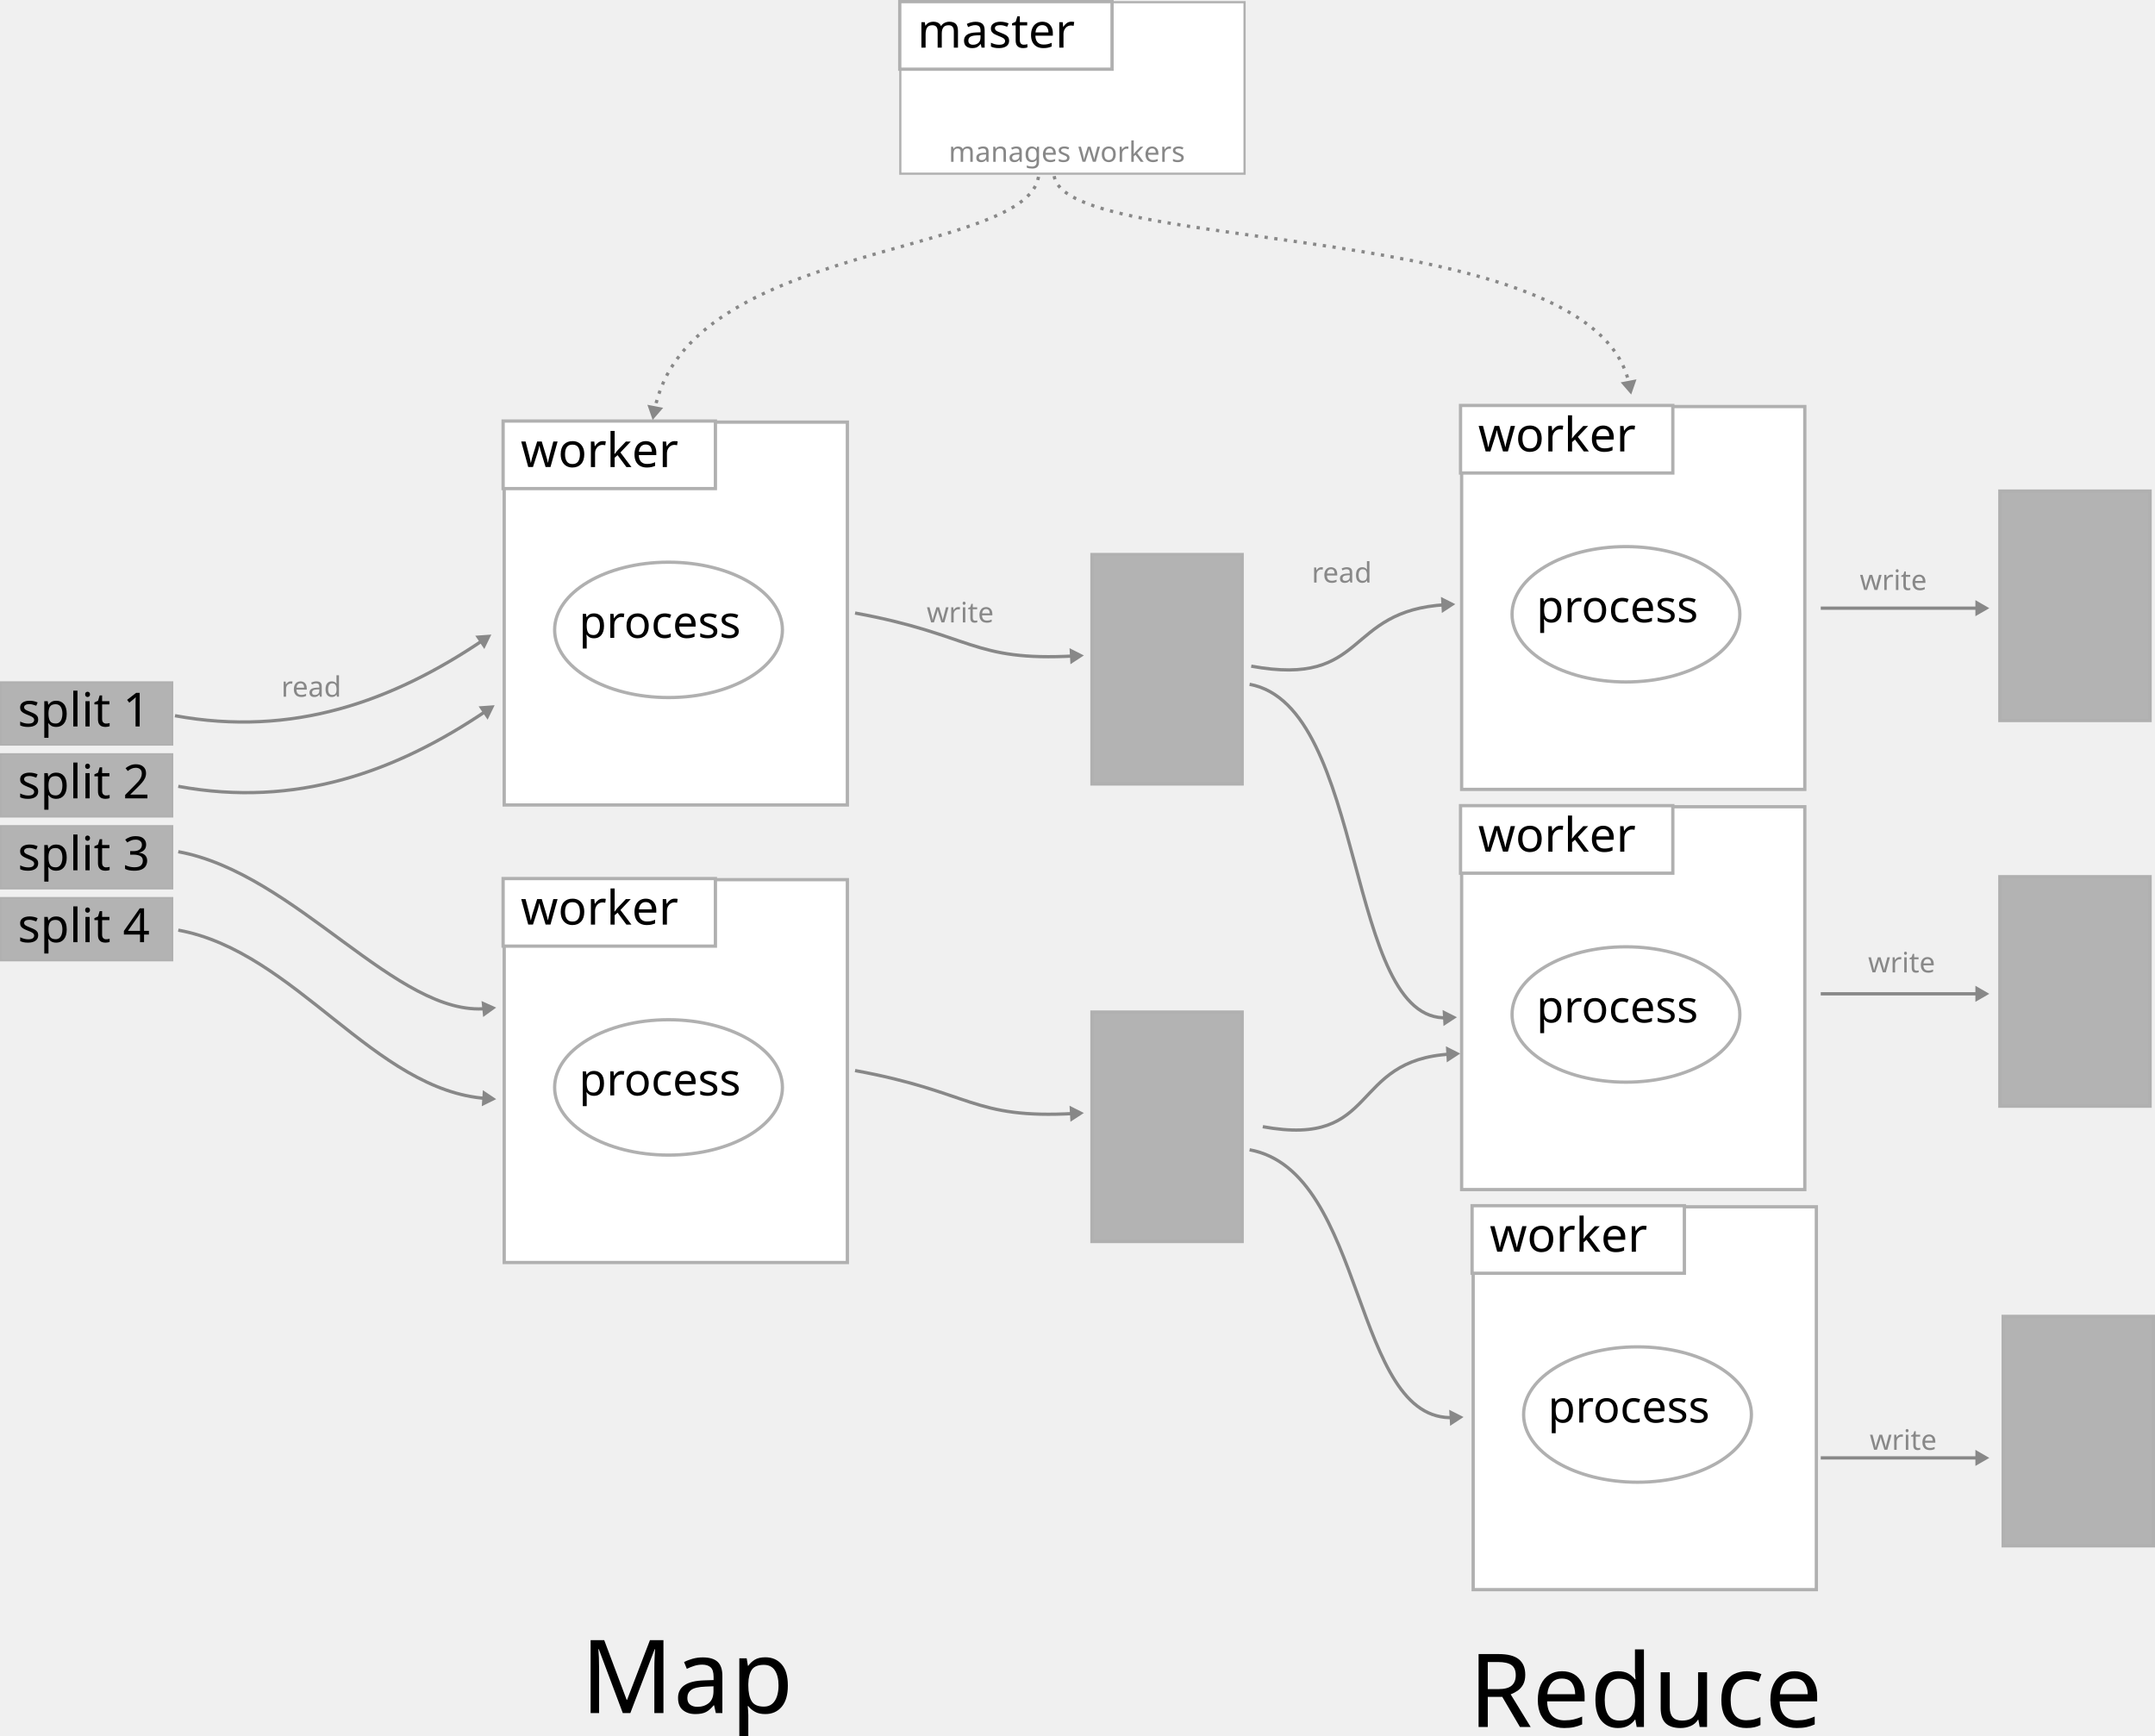
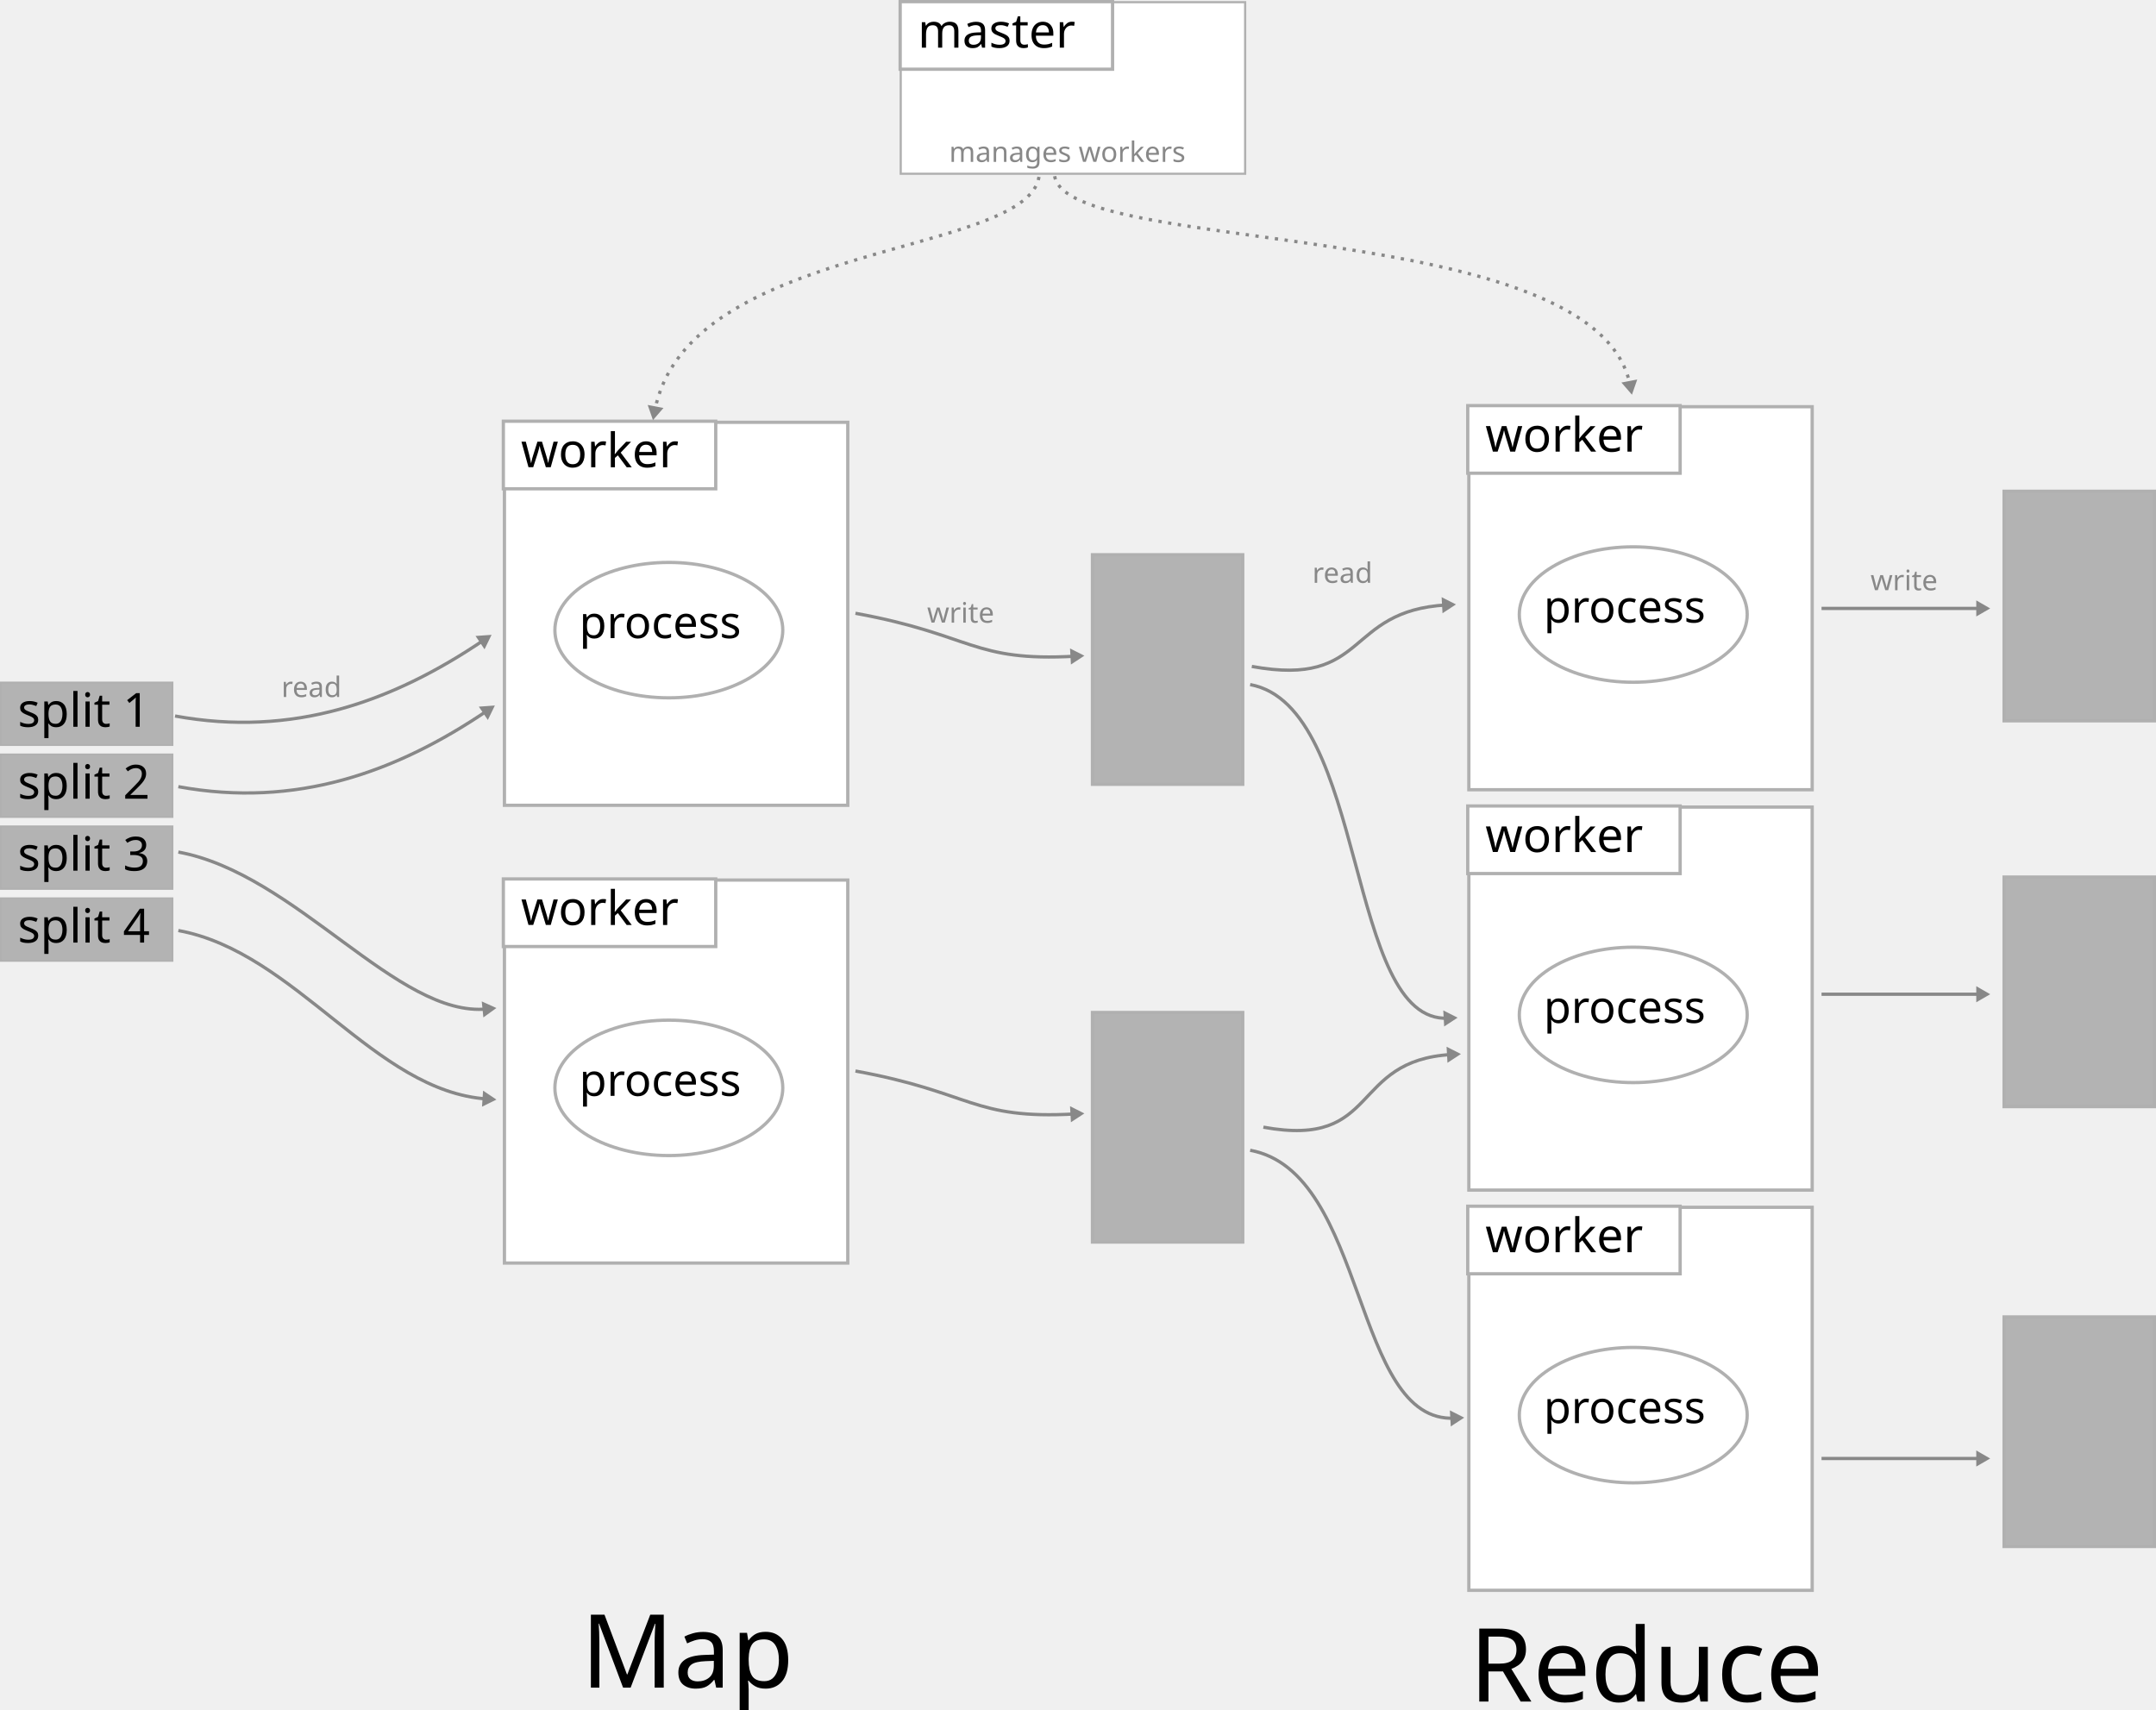
- <svg xmlns="http://www.w3.org/2000/svg" width="186.088mm" height="149.854mm" viewBox="0 0 659.368 530.977" id="svg2" version="1.1">
+ <svg xmlns="http://www.w3.org/2000/svg" width="186.088mm" height="147.596mm" viewBox="0 0 659.368 522.977" id="svg2" version="1.1">
  <defs id="defs4">
    <marker style="overflow:visible" id="marker11554" refX="0" refY="0" orient="auto">
      <path transform="scale(0.4,0.4)" style="fill:#888888;fill-opacity:1;fill-rule:evenodd;stroke:#888888;stroke-width:1pt;stroke-opacity:1" d="m 5.77,0 -8.65,5 0,-10 8.65,5 z" id="path11556" />
    </marker>
    <marker orient="auto" refY="0" refX="0" id="marker11362" style="overflow:visible">
      <path id="path11364" d="m 5.77,0 -8.65,5 0,-10 8.65,5 z" style="fill:#888888;fill-opacity:1;fill-rule:evenodd;stroke:#888888;stroke-width:1pt;stroke-opacity:1" transform="scale(0.4,0.4)" />
    </marker>
    <marker orient="auto" refY="0" refX="0" id="marker10942" style="overflow:visible">
      <path id="path10944" d="m 5.77,0 -8.65,5 0,-10 8.65,5 z" style="fill:#888888;fill-opacity:1;fill-rule:evenodd;stroke:#888888;stroke-width:1pt;stroke-opacity:1" transform="scale(0.4,0.4)" />
    </marker>
    <marker style="overflow:visible" id="marker10108" refX="0" refY="0" orient="auto">
      <path transform="scale(0.4,0.4)" style="fill:#888888;fill-opacity:1;fill-rule:evenodd;stroke:#888888;stroke-width:1pt;stroke-opacity:1" d="m 5.77,0 -8.65,5 0,-10 8.65,5 z" id="path10110" />
    </marker>
    <marker orient="auto" refY="0" refX="0" id="marker9316" style="overflow:visible">
      <path id="path9318" d="m 5.77,0 -8.65,5 0,-10 8.65,5 z" style="fill:#888888;fill-opacity:1;fill-rule:evenodd;stroke:#888888;stroke-width:1pt;stroke-opacity:1" transform="scale(0.4,0.4)" />
    </marker>
    <marker style="overflow:visible" id="marker8188" refX="0" refY="0" orient="auto">
      <path transform="scale(0.4,0.4)" style="fill:#888888;fill-opacity:1;fill-rule:evenodd;stroke:#888888;stroke-width:1pt;stroke-opacity:1" d="m 5.77,0 -8.65,5 0,-10 8.65,5 z" id="path8190" />
    </marker>
    <marker style="overflow:visible" id="marker7539" refX="0" refY="0" orient="auto">
      <path transform="scale(0.4,0.4)" style="fill:#888888;fill-opacity:1;fill-rule:evenodd;stroke:#888888;stroke-width:1pt;stroke-opacity:1" d="m 5.77,0 -8.65,5 0,-10 8.65,5 z" id="path7541" />
    </marker>
    <marker orient="auto" refY="0" refX="0" id="marker6957" style="overflow:visible">
      <path id="path6959" d="m 5.77,0 -8.65,5 0,-10 8.65,5 z" style="fill:#888888;fill-opacity:1;fill-rule:evenodd;stroke:#888888;stroke-width:1pt;stroke-opacity:1" transform="scale(0.4,0.4)" />
    </marker>
    <marker style="overflow:visible" id="marker6393" refX="0" refY="0" orient="auto">
      <path transform="scale(0.4,0.4)" style="fill:#888888;fill-opacity:1;fill-rule:evenodd;stroke:#888888;stroke-width:1pt;stroke-opacity:1" d="m 5.77,0 -8.65,5 0,-10 8.65,5 z" id="path6395" />
    </marker>
    <marker orient="auto" refY="0" refX="0" id="marker5655" style="overflow:visible">
      <path id="path5657" d="m 5.77,0 -8.65,5 0,-10 8.65,5 z" style="fill:#888888;fill-opacity:1;fill-rule:evenodd;stroke:#888888;stroke-width:1pt;stroke-opacity:1" transform="scale(0.4,0.4)" />
    </marker>
    <marker style="overflow:visible" id="marker5583" refX="0" refY="0" orient="auto">
      <path transform="scale(0.4,0.4)" style="fill:#888888;fill-opacity:1;fill-rule:evenodd;stroke:#888888;stroke-width:1pt;stroke-opacity:1" d="m 5.77,0 -8.65,5 0,-10 8.65,5 z" id="path5585" />
    </marker>
    <marker orient="auto" refY="0" refX="0" id="marker4753" style="overflow:visible">
      <path id="path4755" d="m 5.77,0 -8.65,5 0,-10 8.65,5 z" style="fill:#888888;fill-opacity:1;fill-rule:evenodd;stroke:#888888;stroke-width:1pt;stroke-opacity:1" transform="scale(0.4,0.4)" />
    </marker>
    <marker style="overflow:visible" id="marker4683" refX="0" refY="0" orient="auto">
      <path transform="scale(0.4,0.4)" style="fill:#888888;fill-opacity:1;fill-rule:evenodd;stroke:#888888;stroke-width:1pt;stroke-opacity:1" d="m 5.77,0 -8.65,5 0,-10 8.65,5 z" id="path4685" />
    </marker>
    <marker style="overflow:visible" id="marker4637" refX="0" refY="0" orient="auto">
      <path transform="scale(0.4,0.4)" style="fill:#888888;fill-opacity:1;fill-rule:evenodd;stroke:#888888;stroke-width:1pt;stroke-opacity:1" d="m 5.77,0 -8.65,5 0,-10 8.65,5 z" id="path4639" />
    </marker>
    <marker style="overflow:visible" id="marker4627" refX="0" refY="0" orient="auto">
      <path transform="scale(0.4,0.4)" style="fill:#888888;fill-opacity:1;fill-rule:evenodd;stroke:#888888;stroke-width:1pt;stroke-opacity:1" d="m 5.77,0 -8.65,5 0,-10 8.65,5 z" id="path4629" />
    </marker>
    <marker orient="auto" refY="0" refX="0" id="TriangleOutM" style="overflow:visible">
      <path id="path4362" d="m 5.77,0 -8.65,5 0,-10 8.65,5 z" style="fill:#888888;fill-opacity:1;fill-rule:evenodd;stroke:#888888;stroke-width:1pt;stroke-opacity:1" transform="scale(0.4,0.4)" />
    </marker>
    <marker style="overflow:visible" id="marker4543" refX="0" refY="0" orient="auto">
      <path transform="matrix(-0.8,0,0,-0.8,-10,0)" style="fill:#888888;fill-opacity:1;fill-rule:evenodd;stroke:#888888;stroke-width:1pt;stroke-opacity:1" d="M 0,0 5,-5 -12.5,0 5,5 0,0 Z" id="path4545" />
    </marker>
    <marker style="overflow:visible" id="marker4515" refX="0" refY="0" orient="auto">
      <path transform="matrix(-0.8,0,0,-0.8,-10,0)" style="fill:#888888;fill-opacity:1;fill-rule:evenodd;stroke:#888888;stroke-width:1pt;stroke-opacity:1" d="M 0,0 5,-5 -12.5,0 5,5 0,0 Z" id="path4517" />
    </marker>
    <marker style="overflow:visible" id="marker4493" refX="0" refY="0" orient="auto">
      <path transform="matrix(-0.8,0,0,-0.8,-10,0)" style="fill:#888888;fill-opacity:1;fill-rule:evenodd;stroke:#888888;stroke-width:1pt;stroke-opacity:1" d="M 0,0 5,-5 -12.5,0 5,5 0,0 Z" id="path4495" />
    </marker>
  </defs>
  <g id="layer1" transform="translate(-29.2995,-297.4847)">
-     <rect style="fill:#ffffff;stroke:#b0b0b0;stroke-width:1;stroke-miterlimit:4;stroke-dasharray:none;stroke-dashoffset:0;stroke-opacity:1" id="rect4151" width="105" height="117.143" x="183.571" y="426.648" />
-     <rect y="426.313" x="183.237" height="20.67" width="64.955" id="rect4153" style="fill:#ffffff;stroke:#b0b0b0;stroke-width:1;stroke-miterlimit:4;stroke-dasharray:none;stroke-dashoffset:0;stroke-opacity:1" />
-     <text xml:space="preserve" style="font-style:normal;font-weight:normal;font-size:14.548px;line-height:125%;font-family:sans-serif;letter-spacing:0px;word-spacing:0px;fill:#000000;fill-opacity:1;stroke:none;stroke-width:1px;stroke-linecap:butt;stroke-linejoin:miter;stroke-opacity:1" x="188.626" y="440.396" id="text4155">
-       <tspan id="tspan4157" x="188.626" y="440.396">worker</tspan>
-     </text>
-     <ellipse style="fill:#ffffff;stroke:#b0b0b0;stroke-width:1;stroke-miterlimit:4;stroke-dasharray:none;stroke-dashoffset:0;stroke-opacity:1" id="path4159" cx="233.85" cy="490.212" rx="34.85" ry="20.708" />
-     <text xml:space="preserve" style="font-style:normal;font-weight:normal;font-size:13.696px;line-height:125%;font-family:sans-serif;letter-spacing:0px;word-spacing:0px;fill:#000000;fill-opacity:1;stroke:none;stroke-width:1px;stroke-linecap:butt;stroke-linejoin:miter;stroke-opacity:1" x="206.44" y="492.653" id="text4161">
-       <tspan id="tspan4163" x="206.44" y="492.653">process</tspan>
-     </text>
-     <rect y="566.648" x="183.571" height="117.143" width="105" id="rect4165" style="fill:#ffffff;stroke:#b0b0b0;stroke-width:1;stroke-miterlimit:4;stroke-dasharray:none;stroke-dashoffset:0;stroke-opacity:1" />
-     <rect style="fill:#ffffff;stroke:#b0b0b0;stroke-width:1;stroke-miterlimit:4;stroke-dasharray:none;stroke-dashoffset:0;stroke-opacity:1" id="rect4167" width="64.955" height="20.67" x="183.237" y="566.313" />
-     <text id="text4169" y="580.396" x="188.626" style="font-style:normal;font-weight:normal;font-size:14.548px;line-height:125%;font-family:sans-serif;letter-spacing:0px;word-spacing:0px;fill:#000000;fill-opacity:1;stroke:none;stroke-width:1px;stroke-linecap:butt;stroke-linejoin:miter;stroke-opacity:1" xml:space="preserve">
-       <tspan y="580.396" x="188.626" id="tspan4171">worker</tspan>
-     </text>
-     <ellipse ry="20.708" rx="34.85" cy="630.212" cx="233.85" id="ellipse4173" style="fill:#ffffff;stroke:#b0b0b0;stroke-width:1;stroke-miterlimit:4;stroke-dasharray:none;stroke-dashoffset:0;stroke-opacity:1" />
-     <text id="text4175" y="632.653" x="206.44" style="font-style:normal;font-weight:normal;font-size:13.696px;line-height:125%;font-family:sans-serif;letter-spacing:0px;word-spacing:0px;fill:#000000;fill-opacity:1;stroke:none;stroke-width:1px;stroke-linecap:butt;stroke-linejoin:miter;stroke-opacity:1" xml:space="preserve">
-       <tspan y="632.653" x="206.44" id="tspan4177">process</tspan>
-     </text>
+     <g id="g3523">
+       <rect y="426.648" x="183.571" height="117.143" width="105" id="rect4151" style="fill:#ffffff;stroke:#b0b0b0;stroke-width:1;stroke-miterlimit:4;stroke-dasharray:none;stroke-dashoffset:0;stroke-opacity:1" />
+       <rect style="fill:#ffffff;stroke:#b0b0b0;stroke-width:1;stroke-miterlimit:4;stroke-dasharray:none;stroke-dashoffset:0;stroke-opacity:1" id="rect4153" width="64.955" height="20.67" x="183.237" y="426.313" />
+       <text id="text4155" y="440.396" x="188.626" style="font-style:normal;font-weight:normal;font-size:14.548px;line-height:125%;font-family:sans-serif;letter-spacing:0px;word-spacing:0px;fill:#000000;fill-opacity:1;stroke:none;stroke-width:1px;stroke-linecap:butt;stroke-linejoin:miter;stroke-opacity:1" xml:space="preserve">
+         <tspan y="440.396" x="188.626" id="tspan4157">worker</tspan>
+       </text>
+       <ellipse ry="20.708" rx="34.85" cy="490.212" cx="233.85" id="path4159" style="fill:#ffffff;stroke:#b0b0b0;stroke-width:1;stroke-miterlimit:4;stroke-dasharray:none;stroke-dashoffset:0;stroke-opacity:1" />
+       <text id="text4161" y="492.653" x="206.44" style="font-style:normal;font-weight:normal;font-size:13.696px;line-height:125%;font-family:sans-serif;letter-spacing:0px;word-spacing:0px;fill:#000000;fill-opacity:1;stroke:none;stroke-width:1px;stroke-linecap:butt;stroke-linejoin:miter;stroke-opacity:1" xml:space="preserve">
+         <tspan y="492.653" x="206.44" id="tspan4163">process</tspan>
+       </text>
+     </g>
+     <g id="g3514">
+       <rect style="fill:#ffffff;stroke:#b0b0b0;stroke-width:1;stroke-miterlimit:4;stroke-dasharray:none;stroke-dashoffset:0;stroke-opacity:1" id="rect4165" width="105" height="117.143" x="183.571" y="566.648" />
+       <rect y="566.313" x="183.237" height="20.67" width="64.955" id="rect4167" style="fill:#ffffff;stroke:#b0b0b0;stroke-width:1;stroke-miterlimit:4;stroke-dasharray:none;stroke-dashoffset:0;stroke-opacity:1" />
+       <text xml:space="preserve" style="font-style:normal;font-weight:normal;font-size:14.548px;line-height:125%;font-family:sans-serif;letter-spacing:0px;word-spacing:0px;fill:#000000;fill-opacity:1;stroke:none;stroke-width:1px;stroke-linecap:butt;stroke-linejoin:miter;stroke-opacity:1" x="188.626" y="580.396" id="text4169">
+         <tspan id="tspan4171" x="188.626" y="580.396">worker</tspan>
+       </text>
+       <ellipse style="fill:#ffffff;stroke:#b0b0b0;stroke-width:1;stroke-miterlimit:4;stroke-dasharray:none;stroke-dashoffset:0;stroke-opacity:1" id="ellipse4173" cx="233.85" cy="630.212" rx="34.85" ry="20.708" />
+       <text xml:space="preserve" style="font-style:normal;font-weight:normal;font-size:13.696px;line-height:125%;font-family:sans-serif;letter-spacing:0px;word-spacing:0px;fill:#000000;fill-opacity:1;stroke:none;stroke-width:1px;stroke-linecap:butt;stroke-linejoin:miter;stroke-opacity:1" x="206.44" y="632.653" id="text4175">
+         <tspan id="tspan4177" x="206.44" y="632.653">process</tspan>
+       </text>
+     </g>
    <rect style="fill:#b3b3b3;stroke:#b0b0b0;stroke-width:1;stroke-miterlimit:4;stroke-dasharray:none;stroke-dashoffset:0;stroke-opacity:1" id="rect4179" width="45.962" height="70.206" x="363.404" y="467.158" />
    <rect y="506.23" x="29.578" height="19.13" width="52.465" id="rect4181" style="fill:#b3b3b3;stroke:#b0b0b0;stroke-width:0.558;stroke-miterlimit:4;stroke-dasharray:none;stroke-dashoffset:0;stroke-opacity:1" />
    <text xml:space="preserve" style="font-style:normal;font-weight:normal;font-size:14.427px;line-height:125%;font-family:sans-serif;letter-spacing:0px;word-spacing:0px;fill:#000000;fill-opacity:1;stroke:none;stroke-width:1px;stroke-linecap:butt;stroke-linejoin:miter;stroke-opacity:1" x="34.721" y="519.775" id="text4183">
      <tspan id="tspan4185" x="34.721" y="519.775">split 1</tspan>
    </text>
    <rect style="fill:#b3b3b3;stroke:#b0b0b0;stroke-width:0.558;stroke-miterlimit:4;stroke-dasharray:none;stroke-dashoffset:0;stroke-opacity:1" id="rect4187" width="52.465" height="19.13" x="29.578" y="528.23" />
    <text id="text4189" y="541.775" x="34.721" style="font-style:normal;font-weight:normal;font-size:14.427px;line-height:125%;font-family:sans-serif;letter-spacing:0px;word-spacing:0px;fill:#000000;fill-opacity:1;stroke:none;stroke-width:1px;stroke-linecap:butt;stroke-linejoin:miter;stroke-opacity:1" xml:space="preserve">
      <tspan y="541.775" x="34.721" id="tspan4191">split 2</tspan>
    </text>
    <rect y="550.23" x="29.578" height="19.13" width="52.465" id="rect4193" style="fill:#b3b3b3;stroke:#b0b0b0;stroke-width:0.558;stroke-miterlimit:4;stroke-dasharray:none;stroke-dashoffset:0;stroke-opacity:1" />
    <text xml:space="preserve" style="font-style:normal;font-weight:normal;font-size:14.427px;line-height:125%;font-family:sans-serif;letter-spacing:0px;word-spacing:0px;fill:#000000;fill-opacity:1;stroke:none;stroke-width:1px;stroke-linecap:butt;stroke-linejoin:miter;stroke-opacity:1" x="34.721" y="563.775" id="text4195">
      <tspan id="tspan4197" x="34.721" y="563.775">split 3</tspan>
    </text>
    <rect style="fill:#b3b3b3;stroke:#b0b0b0;stroke-width:0.558;stroke-miterlimit:4;stroke-dasharray:none;stroke-dashoffset:0;stroke-opacity:1" id="rect4199" width="52.465" height="19.13" x="29.578" y="572.23" />
    <text id="text4201" y="585.775" x="34.721" style="font-style:normal;font-weight:normal;font-size:14.427px;line-height:125%;font-family:sans-serif;letter-spacing:0px;word-spacing:0px;fill:#000000;fill-opacity:1;stroke:none;stroke-width:1px;stroke-linecap:butt;stroke-linejoin:miter;stroke-opacity:1" xml:space="preserve">
      <tspan y="585.775" x="34.721" id="tspan4203">split 4</tspan>
    </text>
    <path style="fill:none;fill-rule:evenodd;stroke:#888888;stroke-width:1px;stroke-linecap:butt;stroke-linejoin:miter;stroke-opacity:1;marker-end:url(#marker4637)" d="m 82.833,516.476 c 36.008,6.585 66.496,-4.31 94.449,-23.233" id="path4205" />
    <path id="path4207" d="m 83.843,538.093 c 36.008,6.585 66.496,-4.31 94.449,-23.233" style="fill:none;fill-rule:evenodd;stroke:#888888;stroke-width:1px;stroke-linecap:butt;stroke-linejoin:miter;stroke-opacity:1;marker-end:url(#marker4627)" />
    <path style="fill:none;fill-rule:evenodd;stroke:#888888;stroke-width:1px;stroke-linecap:butt;stroke-linejoin:miter;stroke-opacity:1;marker-end:url(#TriangleOutM)" d="m 83.843,558.093 c 36.008,6.585 67.001,50.743 94.449,47.982" id="path4209" />
    <path id="path4211" d="m 83.843,582.093 c 36.008,6.585 59.93,49.228 94.449,51.518" style="fill:none;fill-rule:evenodd;stroke:#888888;stroke-width:1px;stroke-linecap:butt;stroke-linejoin:miter;stroke-opacity:1;marker-end:url(#marker4683)" />
    <text xml:space="preserve" style="font-style:normal;font-weight:normal;font-size:8.62px;line-height:125%;font-family:sans-serif;letter-spacing:0px;word-spacing:0px;fill:#888888;fill-opacity:1;stroke:none;stroke-width:1px;stroke-linecap:butt;stroke-linejoin:miter;stroke-opacity:1" x="115.35" y="510.664" id="text4741">
      <tspan id="tspan4743" x="115.35" y="510.664">read</tspan>
    </text>
    <path style="fill:none;fill-rule:evenodd;stroke:#888888;stroke-width:1px;stroke-linecap:butt;stroke-linejoin:miter;stroke-opacity:1;marker-end:url(#marker4753)" d="m 290.924,485.06 c 36.008,6.585 35.687,14.883 67.175,13.132" id="path4751" />
    <rect y="607.158" x="363.404" height="70.206" width="45.962" id="rect5537" style="fill:#b3b3b3;stroke:#b0b0b0;stroke-width:1;stroke-miterlimit:4;stroke-dasharray:none;stroke-dashoffset:0;stroke-opacity:1" />
    <path id="path5539" d="m 290.924,625.06 c 36.008,6.585 35.687,14.883 67.175,13.132" style="fill:none;fill-rule:evenodd;stroke:#888888;stroke-width:1px;stroke-linecap:butt;stroke-linejoin:miter;stroke-opacity:1;marker-end:url(#marker5583)" />
-     <rect y="421.879" x="476.516" height="117.143" width="105" id="rect5541" style="fill:#ffffff;stroke:#b0b0b0;stroke-width:1;stroke-miterlimit:4;stroke-dasharray:none;stroke-dashoffset:0;stroke-opacity:1" />
-     <rect style="fill:#ffffff;stroke:#b0b0b0;stroke-width:1;stroke-miterlimit:4;stroke-dasharray:none;stroke-dashoffset:0;stroke-opacity:1" id="rect5543" width="64.955" height="20.67" x="476.181" y="421.544" />
-     <text id="text5545" y="435.627" x="481.57" style="font-style:normal;font-weight:normal;font-size:14.548px;line-height:125%;font-family:sans-serif;letter-spacing:0px;word-spacing:0px;fill:#000000;fill-opacity:1;stroke:none;stroke-width:1px;stroke-linecap:butt;stroke-linejoin:miter;stroke-opacity:1" xml:space="preserve">
-       <tspan y="435.627" x="481.57" id="tspan5547">worker</tspan>
-     </text>
-     <ellipse ry="20.708" rx="34.85" cy="485.443" cx="526.795" id="ellipse5549" style="fill:#ffffff;stroke:#b0b0b0;stroke-width:1;stroke-miterlimit:4;stroke-dasharray:none;stroke-dashoffset:0;stroke-opacity:1" />
-     <text id="text5551" y="487.884" x="499.384" style="font-style:normal;font-weight:normal;font-size:13.696px;line-height:125%;font-family:sans-serif;letter-spacing:0px;word-spacing:0px;fill:#000000;fill-opacity:1;stroke:none;stroke-width:1px;stroke-linecap:butt;stroke-linejoin:miter;stroke-opacity:1" xml:space="preserve">
-       <tspan y="487.884" x="499.384" id="tspan5553">process</tspan>
-     </text>
-     <rect style="fill:#ffffff;stroke:#b0b0b0;stroke-width:1;stroke-miterlimit:4;stroke-dasharray:none;stroke-dashoffset:0;stroke-opacity:1" id="rect5555" width="105" height="117.143" x="476.516" y="544.331" />
-     <rect y="543.996" x="476.181" height="20.67" width="64.955" id="rect5557" style="fill:#ffffff;stroke:#b0b0b0;stroke-width:1;stroke-miterlimit:4;stroke-dasharray:none;stroke-dashoffset:0;stroke-opacity:1" />
-     <text xml:space="preserve" style="font-style:normal;font-weight:normal;font-size:14.548px;line-height:125%;font-family:sans-serif;letter-spacing:0px;word-spacing:0px;fill:#000000;fill-opacity:1;stroke:none;stroke-width:1px;stroke-linecap:butt;stroke-linejoin:miter;stroke-opacity:1" x="481.57" y="558.079" id="text5559">
-       <tspan id="tspan5561" x="481.57" y="558.079">worker</tspan>
-     </text>
-     <ellipse style="fill:#ffffff;stroke:#b0b0b0;stroke-width:1;stroke-miterlimit:4;stroke-dasharray:none;stroke-dashoffset:0;stroke-opacity:1" id="ellipse5563" cx="526.795" cy="607.895" rx="34.85" ry="20.708" />
-     <text xml:space="preserve" style="font-style:normal;font-weight:normal;font-size:13.696px;line-height:125%;font-family:sans-serif;letter-spacing:0px;word-spacing:0px;fill:#000000;fill-opacity:1;stroke:none;stroke-width:1px;stroke-linecap:butt;stroke-linejoin:miter;stroke-opacity:1" x="499.384" y="610.336" id="text5565">
-       <tspan id="tspan5567" x="499.384" y="610.336">process</tspan>
-     </text>
-     <rect y="666.742" x="480.051" height="117.143" width="105" id="rect5569" style="fill:#ffffff;stroke:#b0b0b0;stroke-width:1;stroke-miterlimit:4;stroke-dasharray:none;stroke-dashoffset:0;stroke-opacity:1" />
-     <rect style="fill:#ffffff;stroke:#b0b0b0;stroke-width:1;stroke-miterlimit:4;stroke-dasharray:none;stroke-dashoffset:0;stroke-opacity:1" id="rect5571" width="64.955" height="20.67" x="479.716" y="666.407" />
-     <text id="text5573" y="680.49" x="485.105" style="font-style:normal;font-weight:normal;font-size:14.548px;line-height:125%;font-family:sans-serif;letter-spacing:0px;word-spacing:0px;fill:#000000;fill-opacity:1;stroke:none;stroke-width:1px;stroke-linecap:butt;stroke-linejoin:miter;stroke-opacity:1" xml:space="preserve">
-       <tspan y="680.49" x="485.105" id="tspan5575">worker</tspan>
-     </text>
-     <ellipse ry="20.708" rx="34.85" cy="730.306" cx="530.33" id="ellipse5577" style="fill:#ffffff;stroke:#b0b0b0;stroke-width:1;stroke-miterlimit:4;stroke-dasharray:none;stroke-dashoffset:0;stroke-opacity:1" />
-     <text id="text5579" y="732.747" x="502.919" style="font-style:normal;font-weight:normal;font-size:13.696px;line-height:125%;font-family:sans-serif;letter-spacing:0px;word-spacing:0px;fill:#000000;fill-opacity:1;stroke:none;stroke-width:1px;stroke-linecap:butt;stroke-linejoin:miter;stroke-opacity:1" xml:space="preserve">
-       <tspan y="732.747" x="502.919" id="tspan5581">process</tspan>
-     </text>
+     <g id="g3460" transform="translate(2,0)">
+       <rect style="fill:#ffffff;stroke:#b0b0b0;stroke-width:1;stroke-miterlimit:4;stroke-dasharray:none;stroke-dashoffset:0;stroke-opacity:1" id="rect5541" width="105" height="117.143" x="476.516" y="421.879" />
+       <rect y="421.544" x="476.181" height="20.67" width="64.955" id="rect5543" style="fill:#ffffff;stroke:#b0b0b0;stroke-width:1;stroke-miterlimit:4;stroke-dasharray:none;stroke-dashoffset:0;stroke-opacity:1" />
+       <text xml:space="preserve" style="font-style:normal;font-weight:normal;font-size:14.548px;line-height:125%;font-family:sans-serif;letter-spacing:0px;word-spacing:0px;fill:#000000;fill-opacity:1;stroke:none;stroke-width:1px;stroke-linecap:butt;stroke-linejoin:miter;stroke-opacity:1" x="481.57" y="435.627" id="text5545">
+         <tspan id="tspan5547" x="481.57" y="435.627">worker</tspan>
+       </text>
+       <ellipse style="fill:#ffffff;stroke:#b0b0b0;stroke-width:1;stroke-miterlimit:4;stroke-dasharray:none;stroke-dashoffset:0;stroke-opacity:1" id="ellipse5549" cx="526.795" cy="485.443" rx="34.85" ry="20.708" />
+       <text xml:space="preserve" style="font-style:normal;font-weight:normal;font-size:13.696px;line-height:125%;font-family:sans-serif;letter-spacing:0px;word-spacing:0px;fill:#000000;fill-opacity:1;stroke:none;stroke-width:1px;stroke-linecap:butt;stroke-linejoin:miter;stroke-opacity:1" x="499.384" y="487.884" id="text5551">
+         <tspan id="tspan5553" x="499.384" y="487.884">process</tspan>
+       </text>
+     </g>
+     <g id="g3496" transform="translate(2,0)">
+       <rect y="544.331" x="476.516" height="117.143" width="105" id="rect5555" style="fill:#ffffff;stroke:#b0b0b0;stroke-width:1;stroke-miterlimit:4;stroke-dasharray:none;stroke-dashoffset:0;stroke-opacity:1" />
+       <rect style="fill:#ffffff;stroke:#b0b0b0;stroke-width:1;stroke-miterlimit:4;stroke-dasharray:none;stroke-dashoffset:0;stroke-opacity:1" id="rect5557" width="64.955" height="20.67" x="476.181" y="543.996" />
+       <text id="text5559" y="558.079" x="481.57" style="font-style:normal;font-weight:normal;font-size:14.548px;line-height:125%;font-family:sans-serif;letter-spacing:0px;word-spacing:0px;fill:#000000;fill-opacity:1;stroke:none;stroke-width:1px;stroke-linecap:butt;stroke-linejoin:miter;stroke-opacity:1" xml:space="preserve">
+         <tspan y="558.079" x="481.57" id="tspan5561">worker</tspan>
+       </text>
+       <ellipse ry="20.708" rx="34.85" cy="607.895" cx="526.795" id="ellipse5563" style="fill:#ffffff;stroke:#b0b0b0;stroke-width:1;stroke-miterlimit:4;stroke-dasharray:none;stroke-dashoffset:0;stroke-opacity:1" />
+       <text id="text5565" y="610.336" x="499.384" style="font-style:normal;font-weight:normal;font-size:13.696px;line-height:125%;font-family:sans-serif;letter-spacing:0px;word-spacing:0px;fill:#000000;fill-opacity:1;stroke:none;stroke-width:1px;stroke-linecap:butt;stroke-linejoin:miter;stroke-opacity:1" xml:space="preserve">
+         <tspan y="610.336" x="499.384" id="tspan5567">process</tspan>
+       </text>
+     </g>
+     <g id="g3505" transform="translate(-1.535522,0)">
+       <rect style="fill:#ffffff;stroke:#b0b0b0;stroke-width:1;stroke-miterlimit:4;stroke-dasharray:none;stroke-dashoffset:0;stroke-opacity:1" id="rect5569" width="105" height="117.143" x="480.051" y="666.742" />
+       <rect y="666.407" x="479.716" height="20.67" width="64.955" id="rect5571" style="fill:#ffffff;stroke:#b0b0b0;stroke-width:1;stroke-miterlimit:4;stroke-dasharray:none;stroke-dashoffset:0;stroke-opacity:1" />
+       <text xml:space="preserve" style="font-style:normal;font-weight:normal;font-size:14.548px;line-height:125%;font-family:sans-serif;letter-spacing:0px;word-spacing:0px;fill:#000000;fill-opacity:1;stroke:none;stroke-width:1px;stroke-linecap:butt;stroke-linejoin:miter;stroke-opacity:1" x="485.105" y="680.49" id="text5573">
+         <tspan id="tspan5575" x="485.105" y="680.49">worker</tspan>
+       </text>
+       <ellipse style="fill:#ffffff;stroke:#b0b0b0;stroke-width:1;stroke-miterlimit:4;stroke-dasharray:none;stroke-dashoffset:0;stroke-opacity:1" id="ellipse5577" cx="530.33" cy="730.306" rx="34.85" ry="20.708" />
+       <text xml:space="preserve" style="font-style:normal;font-weight:normal;font-size:13.696px;line-height:125%;font-family:sans-serif;letter-spacing:0px;word-spacing:0px;fill:#000000;fill-opacity:1;stroke:none;stroke-width:1px;stroke-linecap:butt;stroke-linejoin:miter;stroke-opacity:1" x="502.919" y="732.747" id="text5579">
+         <tspan id="tspan5581" x="502.919" y="732.747">process</tspan>
+       </text>
+     </g>
    <path style="fill:none;fill-rule:evenodd;stroke:#888888;stroke-width:1px;stroke-linecap:butt;stroke-linejoin:miter;stroke-opacity:1;marker-end:url(#marker5655)" d="m 412.142,501.316 c 36.008,6.585 28.11,-17.059 59.599,-18.81" id="path5653" />
    <path id="path6391" d="m 411.637,506.872 c 36.008,6.585 29.121,103.776 60.609,102.025" style="fill:none;fill-rule:evenodd;stroke:#888888;stroke-width:1px;stroke-linecap:butt;stroke-linejoin:miter;stroke-opacity:1;marker-end:url(#marker6393)" />
    <path style="fill:none;fill-rule:evenodd;stroke:#888888;stroke-width:1px;stroke-linecap:butt;stroke-linejoin:miter;stroke-opacity:1;marker-end:url(#marker6957)" d="m 415.678,642.233 c 36.008,6.585 26.09,-20.473 57.579,-22.223" id="path6955" />
    <path id="path7537" d="m 411.637,649.304 c 36.008,6.585 31.141,83.674 62.629,81.924" style="fill:none;fill-rule:evenodd;stroke:#888888;stroke-width:1px;stroke-linecap:butt;stroke-linejoin:miter;stroke-opacity:1;marker-end:url(#marker7539)" />
    <rect style="fill:#ffffff;stroke:#b0b0b0;stroke-width:0.67;stroke-miterlimit:4;stroke-dasharray:none;stroke-dashoffset:0;stroke-opacity:1" id="rect8144" width="105.33" height="52.473" x="304.768" y="298.155" />
    <rect y="297.985" x="304.598" height="20.67" width="64.955" id="rect8146" style="fill:#ffffff;stroke:#b0b0b0;stroke-width:1;stroke-miterlimit:4;stroke-dasharray:none;stroke-dashoffset:0;stroke-opacity:1" />
    <text xml:space="preserve" style="font-style:normal;font-weight:normal;font-size:14.548px;line-height:125%;font-family:sans-serif;letter-spacing:0px;word-spacing:0px;fill:#000000;fill-opacity:1;stroke:none;stroke-width:1px;stroke-linecap:butt;stroke-linejoin:miter;stroke-opacity:1" x="309.988" y="312.067" id="text8148">
      <tspan id="tspan8150" x="309.988" y="312.067">master</tspan>
    </text>
    <text id="text8158" y="487.935" x="312.835" style="font-style:normal;font-weight:normal;font-size:8.62px;line-height:125%;font-family:sans-serif;letter-spacing:0px;word-spacing:0px;fill:#888888;fill-opacity:1;stroke:none;stroke-width:1px;stroke-linecap:butt;stroke-linejoin:miter;stroke-opacity:1" xml:space="preserve">
      <tspan y="487.935" x="312.835" id="tspan8160">write</tspan>
    </text>
    <text id="text8158-7" y="475.748" x="430.643" style="font-style:normal;font-weight:normal;font-size:8.62px;line-height:125%;font-family:sans-serif;letter-spacing:0px;word-spacing:0px;fill:#888888;fill-opacity:1;stroke:none;stroke-width:1px;stroke-linecap:butt;stroke-linejoin:miter;stroke-opacity:1" xml:space="preserve">
      <tspan y="475.748" x="430.643" id="tspan8160-1">read</tspan>
    </text>
    <path id="path8186" d="m 347.057,351.593 c -3.992,24.442 -107.589,19.778 -117.529,71.599" style="fill:none;fill-rule:evenodd;stroke:#888888;stroke-width:1;stroke-linecap:butt;stroke-linejoin:miter;stroke-miterlimit:4;stroke-dasharray:1, 2;stroke-dashoffset:0;stroke-opacity:1;marker-end:url(#marker8188)" />
    <path style="fill:none;fill-rule:evenodd;stroke:#888888;stroke-width:1;stroke-linecap:butt;stroke-linejoin:miter;stroke-miterlimit:4;stroke-dasharray:1, 2;stroke-dashoffset:0;stroke-opacity:1;marker-end:url(#marker9316)" d="m 351.849,351.383 c 3.992,24.442 166.074,12.211 176.014,64.032" id="path9314" />
    <text xml:space="preserve" style="font-style:normal;font-weight:normal;font-size:8.62px;line-height:125%;font-family:sans-serif;letter-spacing:0px;word-spacing:0px;fill:#888888;fill-opacity:1;stroke:none;stroke-width:1px;stroke-linecap:butt;stroke-linejoin:miter;stroke-opacity:1" x="319.571" y="347.004" id="text4741-3">
      <tspan x="319.571" y="347.004" id="tspan10052">manages workers</tspan>
    </text>
-     <text xml:space="preserve" style="font-style:normal;font-variant:normal;font-weight:normal;font-stretch:normal;font-size:31.25px;line-height:125%;font-family:'Bitstream Charter';-inkscape-font-specification:'Bitstream Charter';letter-spacing:0px;word-spacing:0px;fill:#000000;fill-opacity:1;stroke:none;stroke-width:1px;stroke-linecap:butt;stroke-linejoin:miter;stroke-opacity:1" x="206.98" y="821.65" id="text10086">
-       <tspan id="tspan10088" x="206.98" y="821.65">Map</tspan>
+     <text xml:space="preserve" style="font-style:normal;font-variant:normal;font-weight:normal;font-stretch:normal;font-size:31.25px;line-height:125%;font-family:'Bitstream Charter';-inkscape-font-specification:'Bitstream Charter';letter-spacing:0px;word-spacing:0px;fill:#000000;fill-opacity:1;stroke:none;stroke-width:1px;stroke-linecap:butt;stroke-linejoin:miter;stroke-opacity:1" x="206.98" y="813.65" id="text10086">
+       <tspan id="tspan10088" x="206.98" y="813.65">Map</tspan>
    </text>
-     <text xml:space="preserve" style="font-style:normal;font-variant:normal;font-weight:normal;font-stretch:normal;font-size:31.25px;line-height:125%;font-family:'Bitstream Charter';-inkscape-font-specification:'Bitstream Charter';letter-spacing:0px;word-spacing:0px;fill:#000000;fill-opacity:1;stroke:none;stroke-width:1px;stroke-linecap:butt;stroke-linejoin:miter;stroke-opacity:1" x="478.67" y="825.915" id="text10090">
-       <tspan id="tspan10092" x="478.67" y="825.915">Reduce</tspan>
+     <text xml:space="preserve" style="font-style:normal;font-variant:normal;font-weight:normal;font-stretch:normal;font-size:31.25px;line-height:125%;font-family:'Bitstream Charter';-inkscape-font-specification:'Bitstream Charter';letter-spacing:0px;word-spacing:0px;fill:#000000;fill-opacity:1;stroke:none;stroke-width:1px;stroke-linecap:butt;stroke-linejoin:miter;stroke-opacity:1" x="478.67" y="817.915" id="text10090">
+       <tspan id="tspan10092" x="478.67" y="817.915">Reduce</tspan>
    </text>
-     <rect y="447.742" x="641.196" height="70.206" width="45.962" id="rect10094" style="fill:#b3b3b3;stroke:#b0b0b0;stroke-width:1;stroke-miterlimit:4;stroke-dasharray:none;stroke-dashoffset:0;stroke-opacity:1" />
-     <rect style="fill:#b3b3b3;stroke:#b0b0b0;stroke-width:1;stroke-miterlimit:4;stroke-dasharray:none;stroke-dashoffset:0;stroke-opacity:1" id="rect10096" width="45.962" height="70.206" x="641.196" y="565.742" />
+     <rect y="447.742" x="642.206" height="70.206" width="45.962" id="rect10094" style="fill:#b3b3b3;stroke:#b0b0b0;stroke-width:1;stroke-miterlimit:4;stroke-dasharray:none;stroke-dashoffset:0;stroke-opacity:1" />
+     <rect style="fill:#b3b3b3;stroke:#b0b0b0;stroke-width:1;stroke-miterlimit:4;stroke-dasharray:none;stroke-dashoffset:0;stroke-opacity:1" id="rect10096" width="45.962" height="70.206" x="642.206" y="565.742" />
    <rect y="700.275" x="642.206" height="70.206" width="45.962" id="rect10098" style="fill:#b3b3b3;stroke:#b0b0b0;stroke-width:1;stroke-miterlimit:4;stroke-dasharray:none;stroke-dashoffset:0;stroke-opacity:1" />
-     <path id="path10106" d="m 586.394,483.574 48.74,10e-6" style="fill:none;fill-rule:evenodd;stroke:#888888;stroke-width:1px;stroke-linecap:butt;stroke-linejoin:miter;stroke-opacity:1;marker-end:url(#marker10108)" />
-     <path style="fill:none;fill-rule:evenodd;stroke:#888888;stroke-width:1px;stroke-linecap:butt;stroke-linejoin:miter;stroke-opacity:1;marker-end:url(#marker11362)" d="m 586.394,601.574 48.74,10e-6" id="path11360" />
-     <path id="path11552" d="m 586.394,743.574 48.74,10e-6" style="fill:none;fill-rule:evenodd;stroke:#888888;stroke-width:1px;stroke-linecap:butt;stroke-linejoin:miter;stroke-opacity:1;marker-end:url(#marker11554)" />
-     <text id="text8158-79" y="478.01" x="598.328" style="font-style:normal;font-weight:normal;font-size:8.62px;line-height:125%;font-family:sans-serif;letter-spacing:0px;word-spacing:0px;fill:#888888;fill-opacity:1;stroke:none;stroke-width:1px;stroke-linecap:butt;stroke-linejoin:miter;stroke-opacity:1" xml:space="preserve">
-       <tspan y="478.01" x="598.328" id="tspan8160-13">write</tspan>
-     </text>
-     <text id="text8158-1" y="595.027" x="600.874" style="font-style:normal;font-weight:normal;font-size:8.62px;line-height:125%;font-family:sans-serif;letter-spacing:0px;word-spacing:0px;fill:#888888;fill-opacity:1;stroke:none;stroke-width:1px;stroke-linecap:butt;stroke-linejoin:miter;stroke-opacity:1" xml:space="preserve">
-       <tspan y="595.027" x="600.874" id="tspan8160-2">write</tspan>
-     </text>
-     <text id="text8158-9" y="741.096" x="601.358" style="font-style:normal;font-weight:normal;font-size:8.62px;line-height:125%;font-family:sans-serif;letter-spacing:0px;word-spacing:0px;fill:#888888;fill-opacity:1;stroke:none;stroke-width:1px;stroke-linecap:butt;stroke-linejoin:miter;stroke-opacity:1" xml:space="preserve">
-       <tspan y="741.096" x="601.358" id="tspan8160-7">write</tspan>
+     <path id="path10106" d="m 586.379,483.574 48.74,10e-6" style="fill:none;fill-rule:evenodd;stroke:#888888;stroke-width:1px;stroke-linecap:butt;stroke-linejoin:miter;stroke-opacity:1;marker-end:url(#marker10108)" />
+     <path style="fill:none;fill-rule:evenodd;stroke:#888888;stroke-width:1px;stroke-linecap:butt;stroke-linejoin:miter;stroke-opacity:1;marker-end:url(#marker11362)" d="m 586.379,601.574 48.74,10e-6" id="path11360" />
+     <path id="path11552" d="m 586.379,743.574 48.74,10e-6" style="fill:none;fill-rule:evenodd;stroke:#888888;stroke-width:1px;stroke-linecap:butt;stroke-linejoin:miter;stroke-opacity:1;marker-end:url(#marker11554)" />
+     <text id="text8158-79" y="478.01" x="601.358" style="font-style:normal;font-weight:normal;font-size:8.62px;line-height:125%;font-family:sans-serif;letter-spacing:0px;word-spacing:0px;fill:#888888;fill-opacity:1;stroke:none;stroke-width:1px;stroke-linecap:butt;stroke-linejoin:miter;stroke-opacity:1" xml:space="preserve">
+       <tspan y="478.01" x="601.358" id="tspan8160-13">write</tspan>
    </text>
  </g>
</svg>
